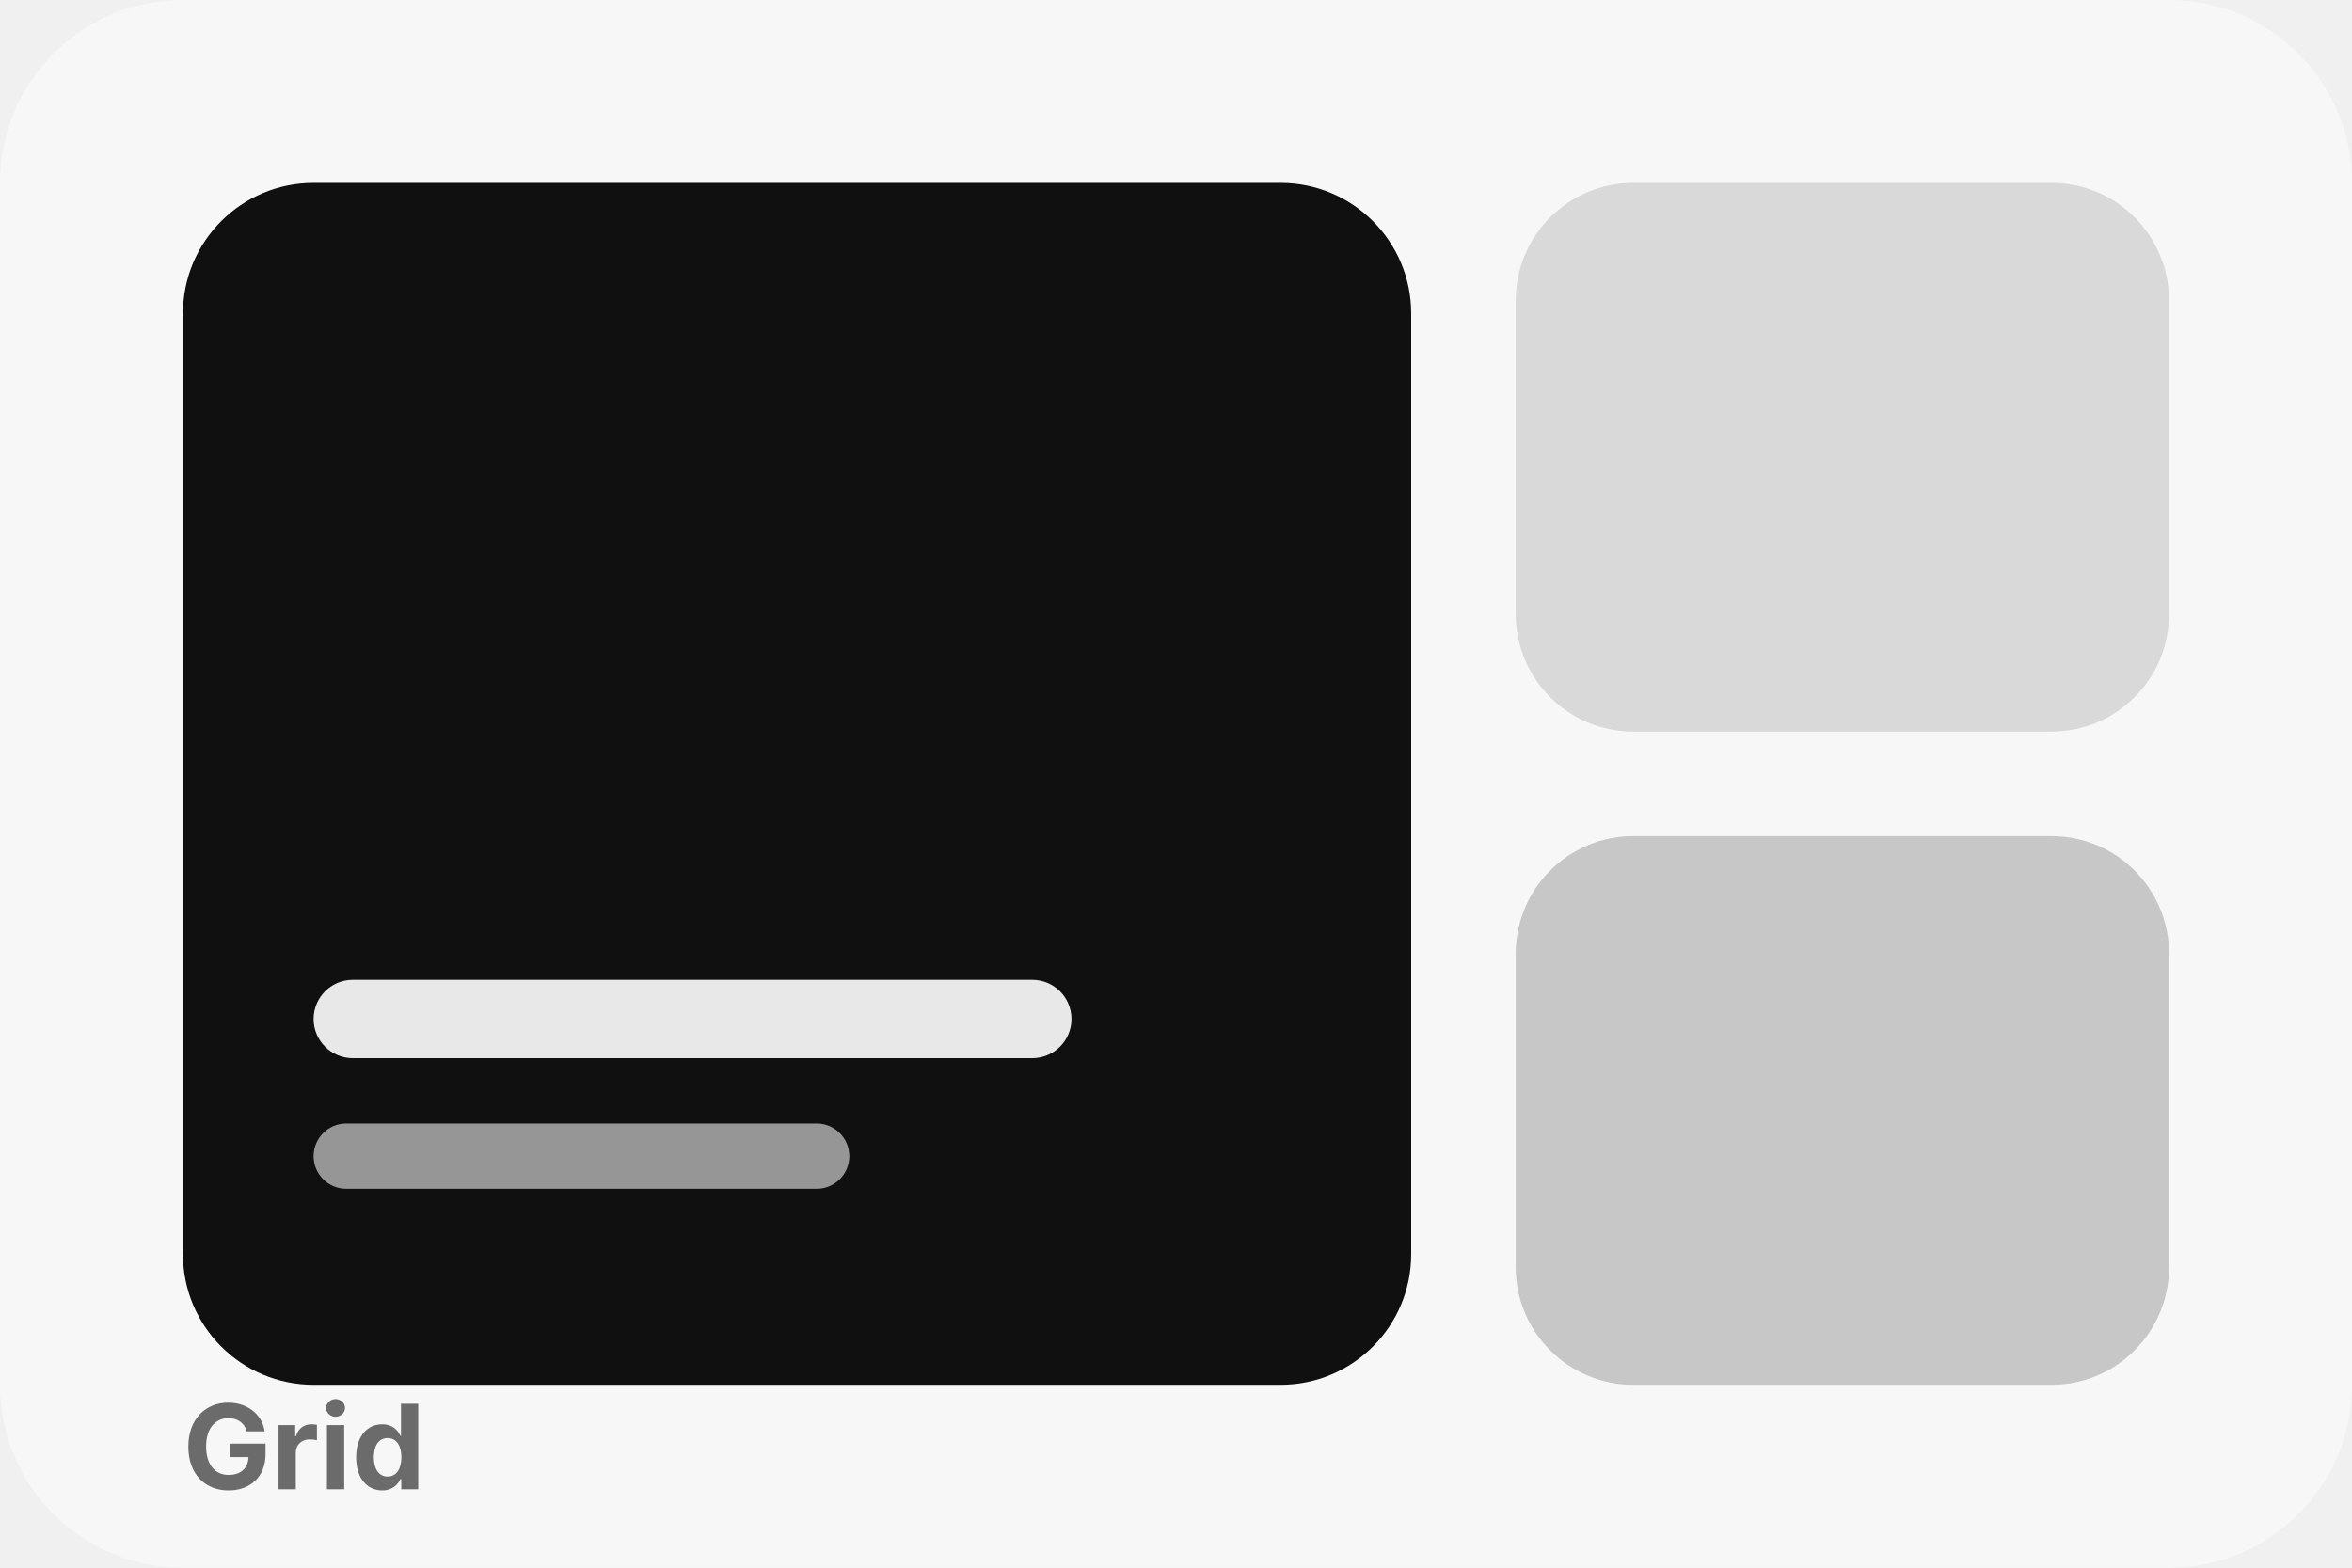
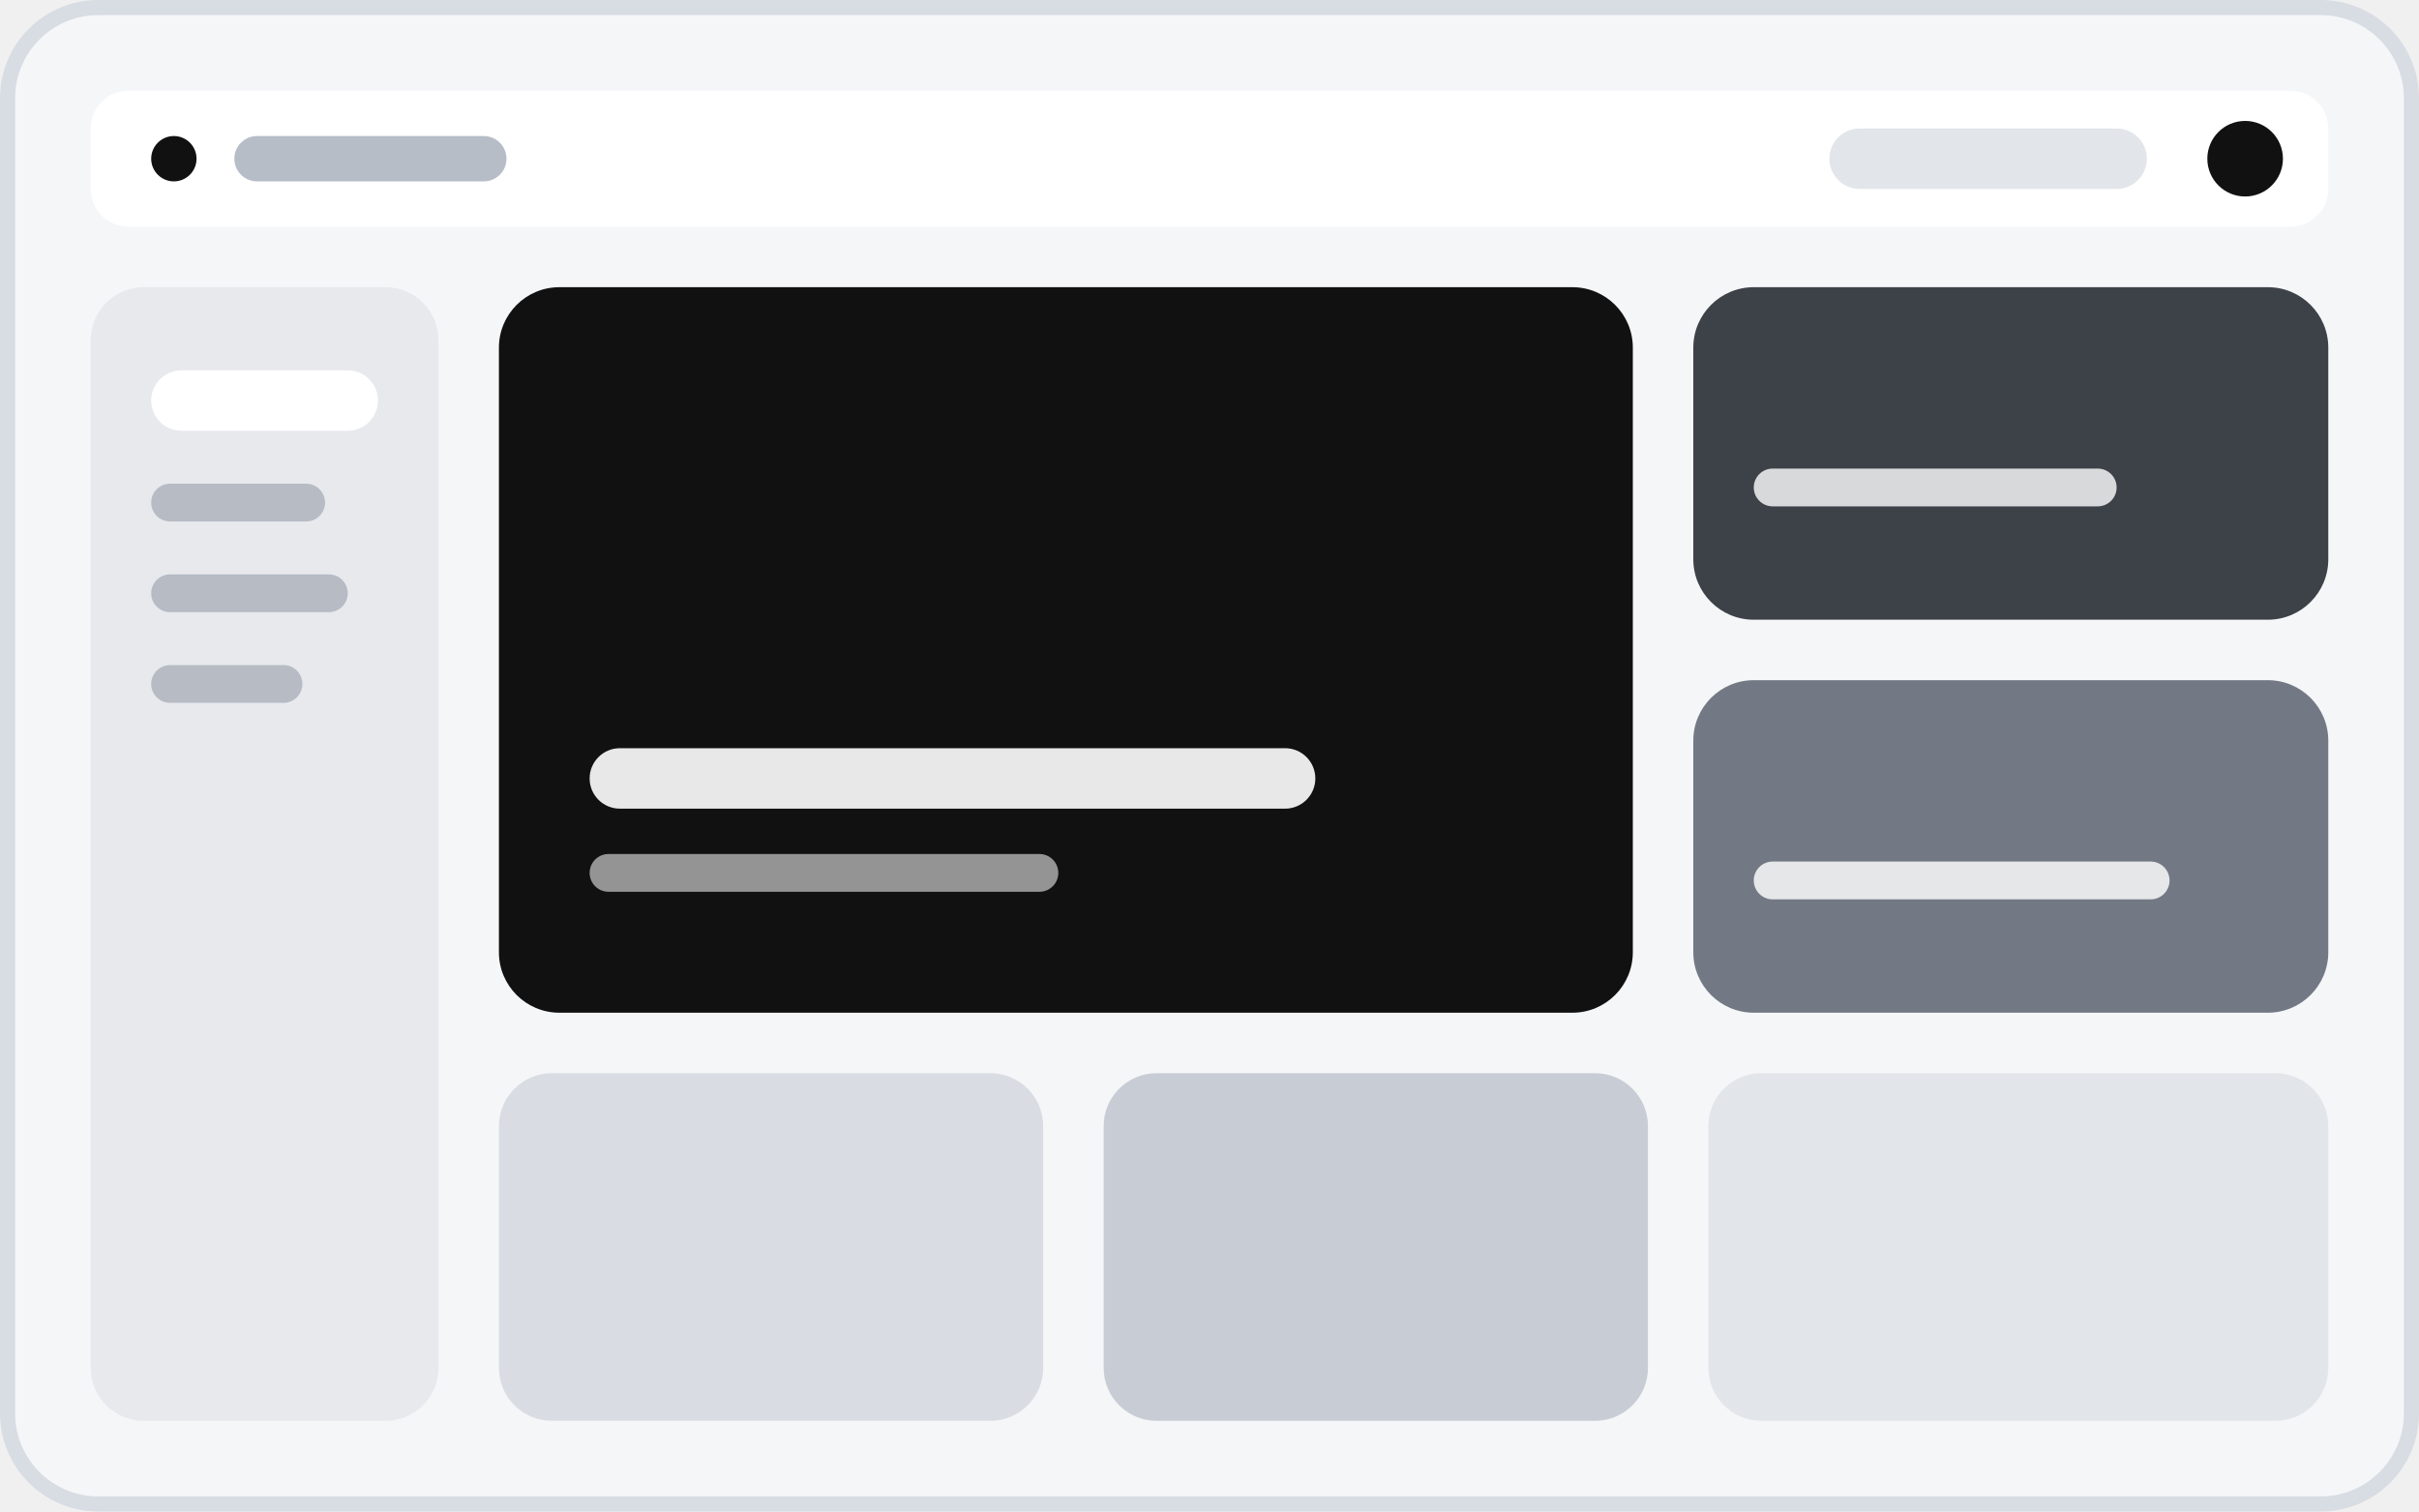
- <svg xmlns="http://www.w3.org/2000/svg" width="360" height="240" viewBox="0 0 360 240" role="img" aria-label="Grid layout preview">
-   <rect width="360" height="240" rx="28" fill="#f7f7f7" />
-   <rect x="28" y="28" width="188" height="184" rx="20" fill="#101010" />
-   <rect x="232" y="28" width="100" height="84" rx="18" fill="#d9d9d9" />
-   <rect x="232" y="128" width="100" height="84" rx="18" fill="#c7c7c7" />
-   <rect x="48" y="150" width="116" height="12" rx="6" fill="#ffffff" opacity=".9" />
-   <rect x="48" y="172" width="82" height="10" rx="5" fill="#ffffff" opacity=".56" />
-   <text x="28" y="228" fill="#6b6b6b" font-family="Inter, Arial, sans-serif" font-size="18" font-weight="700">Grid</text>
+ <svg xmlns="http://www.w3.org/2000/svg" width="320" height="200" viewBox="0 0 320 200" role="img" aria-label="网格首页布局预览">
+   <rect x="1" y="1" width="318" height="198" rx="12" fill="#f5f6f8" stroke="#d8dce3" stroke-width="2" />
+   <rect x="12" y="12" width="296" height="18" rx="5" fill="#ffffff" />
+   <circle cx="23" cy="21" r="3" fill="#111111" />
+   <rect x="31" y="18" width="36" height="6" rx="3" fill="#b7bdc7" />
+   <rect x="242" y="17" width="42" height="8" rx="4" fill="#e2e5ea" />
+   <circle cx="297" cy="21" r="5" fill="#111111" />
+   <rect x="12" y="38" width="46" height="150" rx="7" fill="#e7e9ed" />
+   <rect x="20" y="49" width="30" height="8" rx="4" fill="#ffffff" />
+   <rect x="20" y="64" width="23" height="5" rx="2.5" fill="#b6bbc4" />
+   <rect x="20" y="76" width="26" height="5" rx="2.5" fill="#b6bbc4" />
+   <rect x="20" y="88" width="20" height="5" rx="2.5" fill="#b6bbc4" />
+   <rect x="66" y="38" width="150" height="96" rx="8" fill="#111111" />
+   <rect x="78" y="99" width="96" height="8" rx="4" fill="#ffffff" opacity=".9" />
+   <rect x="78" y="113" width="62" height="5" rx="2.5" fill="#ffffff" opacity=".55" />
+   <rect x="224" y="38" width="84" height="44" rx="8" fill="#3d4148" />
+   <rect x="232" y="62" width="48" height="5" rx="2.5" fill="#ffffff" opacity=".8" />
+   <rect x="224" y="90" width="84" height="44" rx="8" fill="#737984" />
+   <rect x="232" y="114" width="55" height="5" rx="2.5" fill="#ffffff" opacity=".82" />
+   <rect x="66" y="142" width="72" height="46" rx="7" fill="#d9dde3" />
+   <rect x="146" y="142" width="72" height="46" rx="7" fill="#c8cdd5" />
+   <rect x="226" y="142" width="82" height="46" rx="7" fill="#e2e5e9" />
</svg>
